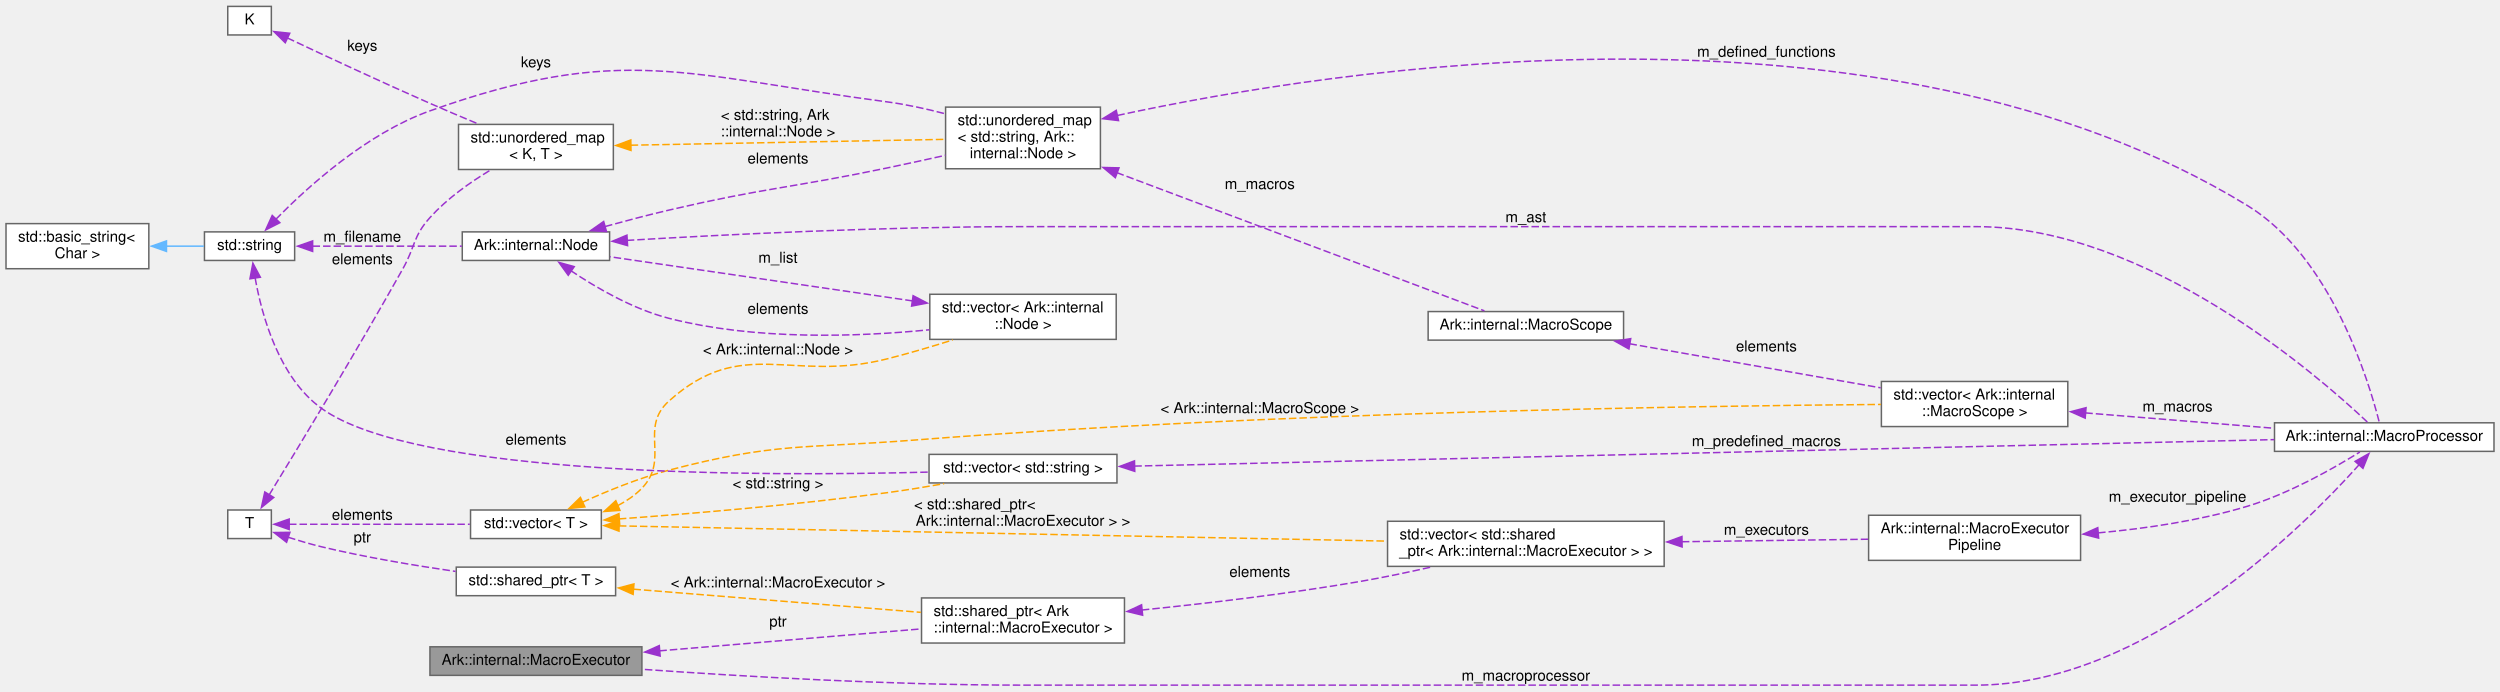
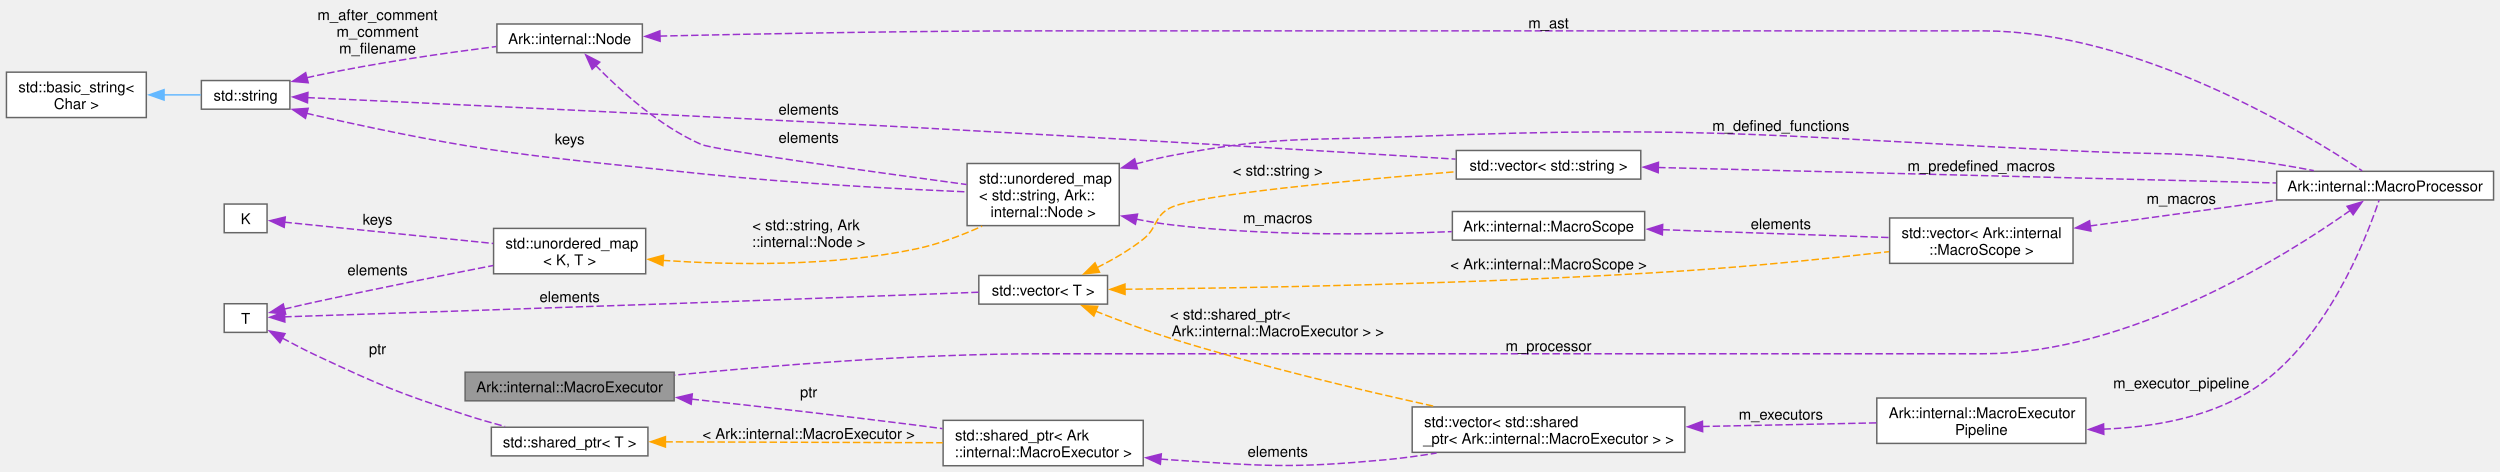
- <svg xmlns="http://www.w3.org/2000/svg" xmlns:xlink="http://www.w3.org/1999/xlink" width="1663pt" height="460pt" viewBox="0.00 0.00 1663.00 459.50">
-   <g id="graph0" class="graph" transform="scale(1 1) rotate(0) translate(4 455.5)">
+ <svg xmlns="http://www.w3.org/2000/svg" xmlns:xlink="http://www.w3.org/1999/xlink" width="1680pt" height="317pt" viewBox="0.00 0.00 1679.50 317.03">
+   <g id="graph0" class="graph" transform="scale(1 1) rotate(0) translate(4 313.03)">
    <g id="node1" class="node">
      <g id="a_node1">
        <a xlink:title="A class that applies macros in a Node.">
-           <polygon fill="#999999" stroke="#666666" points="423,-25.5 282,-25.5 282,-6.5 423,-6.5 423,-25.5" />
-           <text text-anchor="middle" x="352.5" y="-13.5" font-family="Helvetica,sans-Serif" font-size="10.00">Ark::internal::MacroExecutor</text>
-         </a>
-       </g>
-     </g>
-     <g id="node16" class="node">
-       <g id="a_node16">
-         <a xlink:title=" ">
-           <polygon fill="white" stroke="#666666" points="744,-58 609,-58 609,-28 744,-28 744,-58" />
-           <text text-anchor="start" x="617" y="-46" font-family="Helvetica,sans-Serif" font-size="10.00">std::shared_ptr&lt; Ark</text>
-           <text text-anchor="middle" x="676.5" y="-35" font-family="Helvetica,sans-Serif" font-size="10.00">::internal::MacroExecutor &gt;</text>
-         </a>
-       </g>
-     </g>
-     <g id="edge21" class="edge">
-       <path fill="none" stroke="#9a32cd" stroke-dasharray="5,2" d="M434.58,-22.8C488.31,-27.3 557.94,-33.14 608.52,-37.38" />
-       <polygon fill="#9a32cd" stroke="#9a32cd" points="435.13,-19.33 424.88,-21.99 434.55,-26.31 435.13,-19.33" />
-       <text text-anchor="middle" x="513.5" y="-39" font-family="Helvetica,sans-Serif" font-size="10.00"> ptr</text>
+           <polygon fill="#999999" stroke="#666666" points="448.75,-62.9 308.25,-62.9 308.25,-43.65 448.75,-43.65 448.75,-62.9" />
+           <text text-anchor="middle" x="378.5" y="-49.4" font-family="Helvetica,sans-Serif" font-size="10.00">Ark::internal::MacroExecutor</text>
+         </a>
+       </g>
+     </g>
+     <g id="node15" class="node">
+       <g id="a_node15">
+         <a xlink:title=" ">
+           <polygon fill="white" stroke="#666666" points="764,-30.53 629.5,-30.53 629.5,-0.03 764,-0.03 764,-30.53" />
+           <text text-anchor="start" x="637.5" y="-17.03" font-family="Helvetica,sans-Serif" font-size="10.00">std::shared_ptr&lt; Ark</text>
+           <text text-anchor="middle" x="696.75" y="-5.78" font-family="Helvetica,sans-Serif" font-size="10.00">::internal::MacroExecutor &gt;</text>
+         </a>
+       </g>
+     </g>
+     <g id="edge18" class="edge">
+       <path fill="none" stroke="#9a32cd" stroke-dasharray="5,2" d="M460.47,-44.8C505.07,-39.98 561.38,-33.65 611.5,-27.28 617.22,-26.55 623.15,-25.77 629.09,-24.96" />
+       <polygon fill="#9a32cd" stroke="#9a32cd" points="460.18,-41.31 450.61,-45.86 460.93,-48.27 460.18,-41.31" />
+       <text text-anchor="middle" x="539.12" y="-46.03" font-family="Helvetica,sans-Serif" font-size="10.00"> ptr</text>
    </g>
    <g id="node2" class="node">
      <g id="a_node2">
        <a xlink:href="../../d5/db5/classArk_1_1internal_1_1MacroProcessor.html" target="_top" xlink:title="The class handling the macros definitions and calls, given an AST.">
-           <polygon fill="white" stroke="#666666" points="1655,-174.5 1509,-174.5 1509,-155.5 1655,-155.5 1655,-174.5" />
-           <text text-anchor="middle" x="1582" y="-162.5" font-family="Helvetica,sans-Serif" font-size="10.00">Ark::internal::MacroProcessor</text>
+           <polygon fill="white" stroke="#666666" points="1671.5,-197.9 1525.75,-197.9 1525.75,-178.65 1671.5,-178.65 1671.5,-197.9" />
+           <text text-anchor="middle" x="1598.62" y="-184.4" font-family="Helvetica,sans-Serif" font-size="10.00">Ark::internal::MacroProcessor</text>
        </a>
      </g>
    </g>
    <g id="edge1" class="edge">
-       <path fill="none" stroke="#9a32cd" stroke-dasharray="5,2" d="M1565.43,-146.77C1526.93,-103.85 1422.22,0 1310.5,0 675.5,0 675.5,0 675.5,0 588.6,0 488.68,-5.88 423.49,-10.52" />
-       <polygon fill="#9a32cd" stroke="#9a32cd" points="1562.59,-148.84 1571.82,-154.04 1567.84,-144.21 1562.59,-148.84" />
-       <text text-anchor="middle" x="1011" y="-3" font-family="Helvetica,sans-Serif" font-size="10.00"> m_macroprocessor</text>
+       <path fill="none" stroke="#9a32cd" stroke-dasharray="5,2" d="M1575.12,-171.55C1530.49,-140.1 1426.58,-75.28 1328.25,-75.28 695.75,-75.28 695.75,-75.28 695.75,-75.28 610.72,-75.28 513.13,-67.26 449.12,-60.91" />
+       <polygon fill="#9a32cd" stroke="#9a32cd" points="1573.05,-174.37 1583.21,-177.37 1577.13,-168.69 1573.05,-174.37" />
+       <text text-anchor="middle" x="1036.38" y="-77.03" font-family="Helvetica,sans-Serif" font-size="10.00"> m_processor</text>
    </g>
    <g id="node3" class="node">
      <g id="a_node3">
        <a xlink:href="../../dc/d9e/classArk_1_1internal_1_1Node.html" target="_top" xlink:title="A node of an Abstract Syntax Tree for ArkScript.">
-           <polygon fill="white" stroke="#666666" points="401.5,-301.5 303.5,-301.5 303.5,-282.5 401.5,-282.5 401.5,-301.5" />
-           <text text-anchor="middle" x="352.5" y="-289.5" font-family="Helvetica,sans-Serif" font-size="10.00">Ark::internal::Node</text>
+           <polygon fill="white" stroke="#666666" points="427.38,-296.9 329.62,-296.9 329.62,-277.65 427.38,-277.65 427.38,-296.9" />
+           <text text-anchor="middle" x="378.5" y="-283.4" font-family="Helvetica,sans-Serif" font-size="10.00">Ark::internal::Node</text>
        </a>
      </g>
    </g>
    <g id="edge2" class="edge">
-       <path fill="none" stroke="#9a32cd" stroke-dasharray="5,2" d="M412.93,-295.84C477.52,-299.67 583.8,-305 675.5,-305 675.5,-305 675.5,-305 1310.5,-305 1424.19,-305 1537.71,-206.25 1571.16,-174.62" />
-       <polygon fill="#9a32cd" stroke="#9a32cd" points="413.46,-292.36 403.27,-295.25 413.04,-299.35 413.46,-292.36" />
-       <text text-anchor="middle" x="1011" y="-308" font-family="Helvetica,sans-Serif" font-size="10.00"> m_ast</text>
+       <path fill="none" stroke="#9a32cd" stroke-dasharray="5,2" d="M439.11,-288.78C502.68,-290.25 606.32,-292.28 695.75,-292.28 695.75,-292.28 695.75,-292.28 1328.25,-292.28 1432.02,-292.28 1544.1,-224.28 1583.2,-198.25" />
+       <polygon fill="#9a32cd" stroke="#9a32cd" points="439.31,-285.28 429.23,-288.55 439.14,-292.28 439.31,-285.28" />
+       <text text-anchor="middle" x="1036.38" y="-294.03" font-family="Helvetica,sans-Serif" font-size="10.00"> m_ast</text>
+     </g>
+     <g id="node8" class="node">
+       <g id="a_node8">
+         <a xlink:title=" ">
+           <polygon fill="white" stroke="#666666" points="747.88,-203.15 645.62,-203.15 645.62,-161.4 747.88,-161.4 747.88,-203.15" />
+           <text text-anchor="start" x="653.62" y="-189.65" font-family="Helvetica,sans-Serif" font-size="10.00">std::unordered_map</text>
+           <text text-anchor="start" x="653.62" y="-178.4" font-family="Helvetica,sans-Serif" font-size="10.00">&lt; std::string, Ark::</text>
+           <text text-anchor="middle" x="696.75" y="-167.15" font-family="Helvetica,sans-Serif" font-size="10.00">internal::Node &gt;</text>
+         </a>
+       </g>
+     </g>
+     <g id="edge9" class="edge">
+       <path fill="none" stroke="#9a32cd" stroke-dasharray="5,2" d="M395.78,-269.28C412.03,-252.58 438.56,-228.46 466.75,-216.03 474.85,-212.45 580.34,-197.8 645.28,-189.02" />
+       <polygon fill="#9a32cd" stroke="#9a32cd" points="393.63,-266.47 389.31,-276.14 398.72,-271.27 393.63,-266.47" />
+       <text text-anchor="middle" x="539.12" y="-217.03" font-family="Helvetica,sans-Serif" font-size="10.00"> elements</text>
    </g>
    <g id="node4" class="node">
      <g id="a_node4">
        <a xlink:title=" ">
-           <polygon fill="white" stroke="#666666" points="738.5,-260 614.5,-260 614.5,-230 738.5,-230 738.5,-260" />
-           <text text-anchor="start" x="622.5" y="-248" font-family="Helvetica,sans-Serif" font-size="10.00">std::vector&lt; Ark::internal</text>
-           <text text-anchor="middle" x="676.5" y="-237" font-family="Helvetica,sans-Serif" font-size="10.00">::Node &gt;</text>
+           <polygon fill="white" stroke="#666666" points="190.5,-258.9 131,-258.9 131,-239.65 190.5,-239.65 190.5,-258.9" />
+           <text text-anchor="middle" x="160.75" y="-245.4" font-family="Helvetica,sans-Serif" font-size="10.00">std::string</text>
+         </a>
+       </g>
+     </g>
+     <g id="edge3" class="edge">
+       <path fill="none" stroke="#9a32cd" stroke-dasharray="5,2" d="M201.9,-260.79C204.13,-261.32 206.34,-261.82 208.5,-262.28 248.83,-270.83 295.19,-277.47 329.14,-281.75" />
+       <polygon fill="#9a32cd" stroke="#9a32cd" points="202.81,-257.41 192.26,-258.33 201.08,-264.19 202.81,-257.41" />
+       <text text-anchor="middle" x="249.38" y="-299.53" font-family="Helvetica,sans-Serif" font-size="10.00"> m_after_comment</text>
+       <text text-anchor="middle" x="249.38" y="-288.28" font-family="Helvetica,sans-Serif" font-size="10.00">m_comment</text>
+       <text text-anchor="middle" x="249.38" y="-277.03" font-family="Helvetica,sans-Serif" font-size="10.00">m_filename</text>
+     </g>
+     <g id="edge8" class="edge">
+       <path fill="none" stroke="#9a32cd" stroke-dasharray="5,2" d="M201.6,-236.93C203.93,-236.34 206.24,-235.78 208.5,-235.28 321.77,-209.9 351.32,-208.5 466.75,-196.28 527.95,-189.8 598.69,-186.04 645.16,-184.08" />
+       <polygon fill="#9a32cd" stroke="#9a32cd" points="200.94,-233.49 192.22,-239.5 202.79,-240.24 200.94,-233.49" />
+       <text text-anchor="middle" x="378.5" y="-216.03" font-family="Helvetica,sans-Serif" font-size="10.00"> keys</text>
+     </g>
+     <g id="node17" class="node">
+       <g id="a_node17">
+         <a xlink:title=" ">
+           <polygon fill="white" stroke="#666666" points="1098.38,-211.9 974.38,-211.9 974.38,-192.65 1098.38,-192.65 1098.38,-211.9" />
+           <text text-anchor="middle" x="1036.38" y="-198.4" font-family="Helvetica,sans-Serif" font-size="10.00">std::vector&lt; std::string &gt;</text>
+         </a>
+       </g>
+     </g>
+     <g id="edge23" class="edge">
+       <path fill="none" stroke="#9a32cd" stroke-dasharray="5,2" d="M202.29,-247.43C281.12,-243.81 460.59,-235.42 611.5,-227.28 740.5,-220.32 891.53,-211.17 973.96,-206.09" />
+       <polygon fill="#9a32cd" stroke="#9a32cd" points="202.3,-243.93 192.47,-247.88 202.62,-250.92 202.3,-243.93" />
+       <text text-anchor="middle" x="539.12" y="-236.03" font-family="Helvetica,sans-Serif" font-size="10.00"> elements</text>
+     </g>
+     <g id="node5" class="node">
+       <g id="a_node5">
+         <a xlink:title=" ">
+           <polygon fill="white" stroke="#666666" points="94,-264.53 0,-264.53 0,-234.03 94,-234.03 94,-264.53" />
+           <text text-anchor="start" x="8" y="-251.03" font-family="Helvetica,sans-Serif" font-size="10.00">std::basic_string&lt;</text>
+           <text text-anchor="middle" x="47" y="-239.78" font-family="Helvetica,sans-Serif" font-size="10.00"> Char &gt;</text>
        </a>
      </g>
    </g>
    <g id="edge4" class="edge">
-       <path fill="none" stroke="#9a32cd" stroke-dasharray="5,2" d="M375.58,-275.78C392.53,-264.4 417.01,-250.15 441,-244 498.38,-229.29 566.29,-231.63 614.22,-236.38" />
-       <polygon fill="#9a32cd" stroke="#9a32cd" points="374,-272.62 367.78,-281.21 377.99,-278.37 374,-272.62" />
-       <text text-anchor="middle" x="513.5" y="-247" font-family="Helvetica,sans-Serif" font-size="10.00"> elements</text>
+       <path fill="none" stroke="#63b8ff" d="M105.71,-249.28C114.32,-249.28 122.87,-249.28 130.55,-249.28" />
+       <polygon fill="#63b8ff" stroke="#63b8ff" points="105.93,-245.78 95.93,-249.28 105.93,-252.78 105.93,-245.78" />
+     </g>
+     <g id="node6" class="node">
+       <g id="a_node6">
+         <a xlink:title=" ">
+           <polygon fill="white" stroke="#666666" points="1388.88,-166.53 1265.62,-166.53 1265.62,-136.03 1388.88,-136.03 1388.88,-166.53" />
+           <text text-anchor="start" x="1273.62" y="-153.03" font-family="Helvetica,sans-Serif" font-size="10.00">std::vector&lt; Ark::internal</text>
+           <text text-anchor="middle" x="1327.25" y="-141.78" font-family="Helvetica,sans-Serif" font-size="10.00">::MacroScope &gt;</text>
+         </a>
+       </g>
+     </g>
+     <g id="edge5" class="edge">
+       <path fill="none" stroke="#9a32cd" stroke-dasharray="5,2" d="M1400.25,-161.17C1439.05,-166.5 1486.78,-173.05 1525.59,-178.38" />
+       <polygon fill="#9a32cd" stroke="#9a32cd" points="1400.92,-157.73 1390.54,-159.83 1399.97,-164.66 1400.92,-157.73" />
+       <text text-anchor="middle" x="1461.62" y="-176.03" font-family="Helvetica,sans-Serif" font-size="10.00"> m_macros</text>
+     </g>
+     <g id="node7" class="node">
+       <g id="a_node7">
+         <a xlink:href="../../d6/d42/classArk_1_1internal_1_1MacroScope.html" target="_top" xlink:title=" ">
+           <polygon fill="white" stroke="#666666" points="1101,-170.9 971.75,-170.9 971.75,-151.65 1101,-151.65 1101,-170.9" />
+           <text text-anchor="middle" x="1036.38" y="-157.4" font-family="Helvetica,sans-Serif" font-size="10.00">Ark::internal::MacroScope</text>
+         </a>
+       </g>
+     </g>
+     <g id="edge6" class="edge">
+       <path fill="none" stroke="#9a32cd" stroke-dasharray="5,2" d="M1112.95,-158.66C1160.43,-157.02 1220.87,-154.92 1265.28,-153.39" />
+       <polygon fill="#9a32cd" stroke="#9a32cd" points="1112.87,-155.16 1103,-159.01 1113.11,-162.16 1112.87,-155.16" />
+       <text text-anchor="middle" x="1192.5" y="-159.03" font-family="Helvetica,sans-Serif" font-size="10.00"> elements</text>
+     </g>
+     <g id="edge25" class="edge">
+       <path fill="none" stroke="#9a32cd" stroke-dasharray="5,2" d="M759.14,-202.92C766.78,-204.99 774.53,-206.84 782,-208.28 853.26,-221.95 872.24,-218.39 944.75,-221.28 1145.86,-229.3 1196.44,-220.48 1397.5,-211.28 1446.52,-209.03 1459.03,-211.18 1507.75,-205.28 1521.78,-203.58 1536.92,-201 1550.7,-198.37" />
+       <polygon fill="#9a32cd" stroke="#9a32cd" points="760.11,-199.56 749.54,-200.19 758.2,-206.29 760.11,-199.56" />
+       <text text-anchor="middle" x="1192.5" y="-225.03" font-family="Helvetica,sans-Serif" font-size="10.00"> m_defined_functions</text>
+     </g>
+     <g id="edge7" class="edge">
+       <path fill="none" stroke="#9a32cd" stroke-dasharray="5,2" d="M759.24,-165.76C766.85,-164.23 774.57,-162.92 782,-162.03 846.09,-154.34 919.97,-155.22 971.34,-157.37" />
+       <polygon fill="#9a32cd" stroke="#9a32cd" points="758.71,-162.29 749.67,-167.82 760.18,-169.13 758.71,-162.29" />
+       <text text-anchor="middle" x="854.38" y="-163.03" font-family="Helvetica,sans-Serif" font-size="10.00"> m_macros</text>
+     </g>
+     <g id="node9" class="node">
+       <g id="a_node9">
+         <a xlink:title=" ">
+           <polygon fill="white" stroke="#666666" points="429.62,-159.53 327.38,-159.53 327.38,-129.03 429.62,-129.03 429.62,-159.53" />
+           <text text-anchor="start" x="335.38" y="-146.03" font-family="Helvetica,sans-Serif" font-size="10.00">std::unordered_map</text>
+           <text text-anchor="middle" x="378.5" y="-134.78" font-family="Helvetica,sans-Serif" font-size="10.00">&lt; K, T &gt;</text>
+         </a>
+       </g>
+     </g>
+     <g id="edge10" class="edge">
+       <path fill="none" stroke="orange" stroke-dasharray="5,2" d="M441.16,-138.03C488.32,-134.84 554.7,-133.81 611.5,-145.78 626.47,-148.93 642.07,-154.85 655.7,-161.02" />
+       <polygon fill="orange" stroke="orange" points="441.13,-134.52 431.41,-138.74 441.64,-141.5 441.13,-134.52" />
+       <text text-anchor="start" x="501.25" y="-158.28" font-family="Helvetica,sans-Serif" font-size="10.00"> &lt; std::string, Ark</text>
+       <text text-anchor="middle" x="539.12" y="-147.03" font-family="Helvetica,sans-Serif" font-size="10.00">::internal::Node &gt;</text>
+     </g>
+     <g id="node10" class="node">
+       <g id="a_node10">
+         <a xlink:title=" ">
+           <polygon fill="white" stroke="#666666" points="175.15,-175.9 146.35,-175.9 146.35,-156.65 175.15,-156.65 175.15,-175.9" />
+           <text text-anchor="middle" x="160.75" y="-162.4" font-family="Helvetica,sans-Serif" font-size="10.00">K</text>
+         </a>
+       </g>
+     </g>
+     <g id="edge11" class="edge">
+       <path fill="none" stroke="#9a32cd" stroke-dasharray="5,2" d="M186.83,-163.72C221.03,-160.23 283.07,-153.91 327.09,-149.42" />
+       <polygon fill="#9a32cd" stroke="#9a32cd" points="186.67,-160.22 177.08,-164.71 187.38,-167.18 186.67,-160.22" />
+       <text text-anchor="middle" x="249.38" y="-162.03" font-family="Helvetica,sans-Serif" font-size="10.00"> keys</text>
    </g>
    <g id="node11" class="node">
      <g id="a_node11">
        <a xlink:title=" ">
-           <polygon fill="white" stroke="#666666" points="728,-384.5 625,-384.5 625,-343.5 728,-343.5 728,-384.5" />
-           <text text-anchor="start" x="633" y="-372.5" font-family="Helvetica,sans-Serif" font-size="10.00">std::unordered_map</text>
-           <text text-anchor="start" x="633" y="-361.5" font-family="Helvetica,sans-Serif" font-size="10.00">&lt; std::string, Ark::</text>
-           <text text-anchor="middle" x="676.5" y="-350.5" font-family="Helvetica,sans-Serif" font-size="10.00">internal::Node &gt;</text>
-         </a>
-       </g>
-     </g>
-     <g id="edge13" class="edge">
-       <path fill="none" stroke="#9a32cd" stroke-dasharray="5,2" d="M398.46,-305.05C412.07,-308.8 427.1,-312.76 441,-316 504.92,-330.91 521.74,-330.62 586,-344 598.63,-346.63 612.22,-349.6 624.91,-352.43" />
-       <polygon fill="#9a32cd" stroke="#9a32cd" points="399.45,-301.69 388.88,-302.36 397.56,-308.43 399.45,-301.69" />
-       <text text-anchor="middle" x="513.5" y="-347" font-family="Helvetica,sans-Serif" font-size="10.00"> elements</text>
-     </g>
-     <g id="edge3" class="edge">
-       <path fill="none" stroke="#9a32cd" stroke-dasharray="5,2" d="M603.11,-255.57C541.61,-264.54 455.05,-277.18 401.71,-284.96" />
-       <polygon fill="#9a32cd" stroke="#9a32cd" points="603.4,-259.06 612.79,-254.15 602.39,-252.13 603.4,-259.06" />
-       <text text-anchor="middle" x="513.5" y="-281" font-family="Helvetica,sans-Serif" font-size="10.00"> m_list</text>
-     </g>
-     <g id="node5" class="node">
-       <g id="a_node5">
-         <a xlink:title=" ">
-           <polygon fill="white" stroke="#666666" points="396,-116.5 309,-116.5 309,-97.5 396,-97.5 396,-116.5" />
-           <text text-anchor="middle" x="352.5" y="-104.5" font-family="Helvetica,sans-Serif" font-size="10.00">std::vector&lt; T &gt;</text>
-         </a>
-       </g>
-     </g>
-     <g id="edge5" class="edge">
-       <path fill="none" stroke="orange" stroke-dasharray="5,2" d="M406.8,-119.37C412.79,-122.43 418.39,-126.24 423,-131 441.78,-150.38 420.89,-170.99 441,-189 489.9,-232.79 522.36,-200.95 586,-217 600.37,-220.62 615.83,-225.21 629.79,-229.61" />
-       <polygon fill="orange" stroke="orange" points="408.4,-116.25 397.83,-115.5 405.63,-122.68 408.4,-116.25" />
-       <text text-anchor="middle" x="513.5" y="-220" font-family="Helvetica,sans-Serif" font-size="10.00"> &lt; Ark::internal::Node &gt;</text>
-     </g>
-     <g id="node9" class="node">
-       <g id="a_node9">
-         <a xlink:title=" ">
-           <polygon fill="white" stroke="#666666" points="1371.5,-202 1247.5,-202 1247.5,-172 1371.5,-172 1371.5,-202" />
-           <text text-anchor="start" x="1255.5" y="-190" font-family="Helvetica,sans-Serif" font-size="10.00">std::vector&lt; Ark::internal</text>
-           <text text-anchor="middle" x="1309.5" y="-179" font-family="Helvetica,sans-Serif" font-size="10.00">::MacroScope &gt;</text>
-         </a>
-       </g>
-     </g>
-     <g id="edge17" class="edge">
-       <path fill="none" stroke="orange" stroke-dasharray="5,2" d="M383.31,-121.6C399.92,-129.14 421.19,-137.81 441,-143 511.61,-161.5 531.23,-157.31 604,-163 841.3,-181.56 1124.69,-185.77 1247.15,-186.72" />
-       <polygon fill="orange" stroke="orange" points="385.05,-118.55 374.5,-117.5 382.09,-124.9 385.05,-118.55" />
-       <text text-anchor="middle" x="834" y="-181" font-family="Helvetica,sans-Serif" font-size="10.00"> &lt; Ark::internal::MacroScope &gt;</text>
-     </g>
-     <g id="node15" class="node">
-       <g id="a_node15">
-         <a xlink:title=" ">
-           <polygon fill="white" stroke="#666666" points="1103,-109 919,-109 919,-79 1103,-79 1103,-109" />
-           <text text-anchor="start" x="927" y="-97" font-family="Helvetica,sans-Serif" font-size="10.00">std::vector&lt; std::shared</text>
-           <text text-anchor="middle" x="1011" y="-86" font-family="Helvetica,sans-Serif" font-size="10.00">_ptr&lt; Ark::internal::MacroExecutor &gt; &gt;</text>
-         </a>
-       </g>
-     </g>
-     <g id="edge24" class="edge">
-       <path fill="none" stroke="orange" stroke-dasharray="5,2" d="M407.69,-105.93C520.12,-103.7 779.78,-98.56 918.59,-95.81" />
-       <polygon fill="orange" stroke="orange" points="407.76,-102.42 397.83,-106.12 407.9,-109.42 407.76,-102.42" />
-       <text text-anchor="start" x="604" y="-117" font-family="Helvetica,sans-Serif" font-size="10.00"> &lt; std::shared_ptr&lt;</text>
-       <text text-anchor="middle" x="676.5" y="-106" font-family="Helvetica,sans-Serif" font-size="10.00"> Ark::internal::MacroExecutor &gt; &gt;</text>
-     </g>
-     <g id="node18" class="node">
-       <g id="a_node18">
-         <a xlink:title=" ">
-           <polygon fill="white" stroke="#666666" points="739,-153.5 614,-153.5 614,-134.5 739,-134.5 739,-153.5" />
-           <text text-anchor="middle" x="676.5" y="-141.5" font-family="Helvetica,sans-Serif" font-size="10.00">std::vector&lt; std::string &gt;</text>
-         </a>
-       </g>
-     </g>
-     <g id="edge27" class="edge">
-       <path fill="none" stroke="orange" stroke-dasharray="5,2" d="M407.67,-110.56C454.88,-113.97 525.14,-119.83 586,-128 598.36,-129.66 611.61,-131.82 624.03,-134.01" />
-       <polygon fill="orange" stroke="orange" points="408.21,-107.08 397.99,-109.87 407.71,-114.07 408.21,-107.08" />
-       <text text-anchor="middle" x="513.5" y="-131" font-family="Helvetica,sans-Serif" font-size="10.00"> &lt; std::string &gt;</text>
-     </g>
-     <g id="node6" class="node">
-       <g id="a_node6">
-         <a xlink:title=" ">
-           <polygon fill="white" stroke="#666666" points="176.5,-116.5 147.5,-116.5 147.5,-97.5 176.5,-97.5 176.5,-116.5" />
-           <text text-anchor="middle" x="162" y="-104.5" font-family="Helvetica,sans-Serif" font-size="10.00">T</text>
-         </a>
-       </g>
-     </g>
-     <g id="edge6" class="edge">
-       <path fill="none" stroke="#9a32cd" stroke-dasharray="5,2" d="M188.23,-107C218.97,-107 271.37,-107 308.51,-107" />
-       <polygon fill="#9a32cd" stroke="#9a32cd" points="188.37,-103.5 178.37,-107 188.37,-110.5 188.37,-103.5" />
-       <text text-anchor="middle" x="237" y="-110" font-family="Helvetica,sans-Serif" font-size="10.00"> elements</text>
+           <polygon fill="white" stroke="#666666" points="175.15,-108.9 146.35,-108.9 146.35,-89.65 175.15,-89.65 175.15,-108.9" />
+           <text text-anchor="middle" x="160.75" y="-95.4" font-family="Helvetica,sans-Serif" font-size="10.00">T</text>
+         </a>
+       </g>
+     </g>
+     <g id="edge12" class="edge">
+       <path fill="none" stroke="#9a32cd" stroke-dasharray="5,2" d="M186.68,-105.3C193.72,-106.96 201.4,-108.73 208.5,-110.28 248.27,-118.95 293.48,-128.01 327.13,-134.59" />
+       <polygon fill="#9a32cd" stroke="#9a32cd" points="187.64,-101.93 177.11,-103.02 186.02,-108.74 187.64,-101.93" />
+       <text text-anchor="middle" x="249.38" y="-128.03" font-family="Helvetica,sans-Serif" font-size="10.00"> elements</text>
    </g>
    <g id="node12" class="node">
      <g id="a_node12">
        <a xlink:title=" ">
-           <polygon fill="white" stroke="#666666" points="404,-373 301,-373 301,-343 404,-343 404,-373" />
-           <text text-anchor="start" x="309" y="-361" font-family="Helvetica,sans-Serif" font-size="10.00">std::unordered_map</text>
-           <text text-anchor="middle" x="352.5" y="-350" font-family="Helvetica,sans-Serif" font-size="10.00">&lt; K, T &gt;</text>
-         </a>
-       </g>
-     </g>
-     <g id="edge16" class="edge">
-       <path fill="none" stroke="#9a32cd" stroke-dasharray="5,2" d="M175.05,-126.57C194.32,-158 233.04,-221.84 264,-277 272.37,-291.91 270.58,-298.28 282,-311 293.38,-323.68 308.88,-334.59 322.35,-342.69" />
-       <polygon fill="#9a32cd" stroke="#9a32cd" points="178.1,-124.84 169.88,-118.15 172.14,-128.51 178.1,-124.84" />
-       <text text-anchor="middle" x="237" y="-280" font-family="Helvetica,sans-Serif" font-size="10.00"> elements</text>
-     </g>
-     <g id="node17" class="node">
-       <g id="a_node17">
-         <a xlink:title=" ">
-           <polygon fill="white" stroke="#666666" points="405.5,-78.5 299.5,-78.5 299.5,-59.5 405.5,-59.5 405.5,-78.5" />
-           <text text-anchor="middle" x="352.5" y="-66.5" font-family="Helvetica,sans-Serif" font-size="10.00">std::shared_ptr&lt; T &gt;</text>
-         </a>
-       </g>
-     </g>
-     <g id="edge23" class="edge">
-       <path fill="none" stroke="#9a32cd" stroke-dasharray="5,2" d="M187.64,-98.38C194.79,-96.09 202.65,-93.76 210,-92 239.17,-85.02 272.23,-79.51 299.05,-75.64" />
-       <polygon fill="#9a32cd" stroke="#9a32cd" points="186.64,-95.02 178.27,-101.51 188.86,-101.66 186.64,-95.02" />
-       <text text-anchor="middle" x="237" y="-95" font-family="Helvetica,sans-Serif" font-size="10.00"> ptr</text>
-     </g>
-     <g id="node7" class="node">
-       <g id="a_node7">
-         <a xlink:title=" ">
-           <polygon fill="white" stroke="#666666" points="192,-301.5 132,-301.5 132,-282.5 192,-282.5 192,-301.5" />
-           <text text-anchor="middle" x="162" y="-289.5" font-family="Helvetica,sans-Serif" font-size="10.00">std::string</text>
-         </a>
-       </g>
-     </g>
-     <g id="edge7" class="edge">
-       <path fill="none" stroke="#9a32cd" stroke-dasharray="5,2" d="M203.89,-292C233.08,-292 272.46,-292 303.2,-292" />
-       <polygon fill="#9a32cd" stroke="#9a32cd" points="203.97,-288.5 193.97,-292 203.97,-295.5 203.97,-288.5" />
-       <text text-anchor="middle" x="237" y="-295" font-family="Helvetica,sans-Serif" font-size="10.00"> m_filename</text>
-     </g>
-     <g id="edge12" class="edge">
-       <path fill="none" stroke="#9a32cd" stroke-dasharray="5,2" d="M179.38,-309.78C200.62,-331.44 239.97,-367.01 282,-382 409.28,-427.4 452.02,-405.65 586,-388 598.76,-386.32 612.28,-383.34 624.85,-380.05" />
-       <polygon fill="#9a32cd" stroke="#9a32cd" points="182.15,-307.61 172.71,-302.8 177.09,-312.45 182.15,-307.61" />
-       <text text-anchor="middle" x="352.5" y="-411" font-family="Helvetica,sans-Serif" font-size="10.00"> keys</text>
-     </g>
-     <g id="edge26" class="edge">
-       <path fill="none" stroke="#9a32cd" stroke-dasharray="5,2" d="M165.7,-270.98C170.16,-245.78 181.59,-204.41 210,-184 273.07,-138.68 502.27,-138.78 613.75,-141.71" />
-       <polygon fill="#9a32cd" stroke="#9a32cd" points="162.27,-270.27 164.22,-280.69 169.19,-271.33 162.27,-270.27" />
-       <text text-anchor="middle" x="352.5" y="-160" font-family="Helvetica,sans-Serif" font-size="10.00"> elements</text>
-     </g>
-     <g id="node8" class="node">
-       <g id="a_node8">
-         <a xlink:title=" ">
-           <polygon fill="white" stroke="#666666" points="95,-307 0,-307 0,-277 95,-277 95,-307" />
-           <text text-anchor="start" x="8" y="-295" font-family="Helvetica,sans-Serif" font-size="10.00">std::basic_string&lt;</text>
-           <text text-anchor="middle" x="47.5" y="-284" font-family="Helvetica,sans-Serif" font-size="10.00"> Char &gt;</text>
-         </a>
-       </g>
-     </g>
-     <g id="edge8" class="edge">
-       <path fill="none" stroke="#63b8ff" d="M106.59,-292C115.27,-292 123.88,-292 131.6,-292" />
-       <polygon fill="#63b8ff" stroke="#63b8ff" points="106.75,-288.5 96.75,-292 106.75,-295.5 106.75,-288.5" />
-     </g>
-     <g id="edge9" class="edge">
-       <path fill="none" stroke="#9a32cd" stroke-dasharray="5,2" d="M1383.14,-181.09C1422.1,-177.92 1469.95,-174.03 1508.84,-170.87" />
-       <polygon fill="#9a32cd" stroke="#9a32cd" points="1383.07,-177.59 1373.39,-181.89 1383.64,-184.56 1383.07,-177.59" />
-       <text text-anchor="middle" x="1444.5" y="-182" font-family="Helvetica,sans-Serif" font-size="10.00"> m_macros</text>
-     </g>
-     <g id="node10" class="node">
-       <g id="a_node10">
-         <a xlink:href="../../d6/d42/classArk_1_1internal_1_1MacroScope.html" target="_top" xlink:title=" ">
-           <polygon fill="white" stroke="#666666" points="1076,-248.5 946,-248.5 946,-229.5 1076,-229.5 1076,-248.5" />
-           <text text-anchor="middle" x="1011" y="-236.5" font-family="Helvetica,sans-Serif" font-size="10.00">Ark::internal::MacroScope</text>
-         </a>
-       </g>
-     </g>
-     <g id="edge10" class="edge">
-       <path fill="none" stroke="#9a32cd" stroke-dasharray="5,2" d="M1079.92,-227.09C1130.25,-218.26 1198.29,-206.33 1247.02,-197.78" />
-       <polygon fill="#9a32cd" stroke="#9a32cd" points="1079.55,-223.6 1070.31,-228.77 1080.76,-230.49 1079.55,-223.6" />
-       <text text-anchor="middle" x="1171" y="-222" font-family="Helvetica,sans-Serif" font-size="10.00"> elements</text>
-     </g>
-     <g id="edge28" class="edge">
-       <path fill="none" stroke="#9a32cd" stroke-dasharray="5,2" d="M739.25,-378.94C883.3,-410.14 1247.75,-467.66 1491,-319 1546.49,-285.09 1571.5,-203.18 1578.7,-174.85" />
-       <polygon fill="#9a32cd" stroke="#9a32cd" points="740.04,-375.53 729.52,-376.79 738.53,-382.36 740.04,-375.53" />
-       <text text-anchor="middle" x="1171" y="-418" font-family="Helvetica,sans-Serif" font-size="10.00"> m_defined_functions</text>
-     </g>
-     <g id="edge11" class="edge">
-       <path fill="none" stroke="#9a32cd" stroke-dasharray="5,2" d="M738.8,-340.95C811.89,-313.48 930.77,-268.79 983.44,-248.99" />
-       <polygon fill="#9a32cd" stroke="#9a32cd" points="737.91,-337.55 729.78,-344.35 740.37,-344.1 737.91,-337.55" />
-       <text text-anchor="middle" x="834" y="-330" font-family="Helvetica,sans-Serif" font-size="10.00"> m_macros</text>
+           <polygon fill="white" stroke="#666666" points="740,-127.9 653.5,-127.9 653.5,-108.65 740,-108.65 740,-127.9" />
+           <text text-anchor="middle" x="696.75" y="-114.4" font-family="Helvetica,sans-Serif" font-size="10.00">std::vector&lt; T &gt;</text>
+         </a>
+       </g>
    </g>
    <g id="edge14" class="edge">
-       <path fill="none" stroke="orange" stroke-dasharray="5,2" d="M415.52,-359.16C476.34,-360.29 567.93,-362 624.6,-363.05" />
-       <polygon fill="orange" stroke="orange" points="415.74,-355.66 405.68,-358.97 415.61,-362.66 415.74,-355.66" />
-       <text text-anchor="start" x="475.5" y="-376" font-family="Helvetica,sans-Serif" font-size="10.00"> &lt; std::string, Ark</text>
-       <text text-anchor="middle" x="513.5" y="-365" font-family="Helvetica,sans-Serif" font-size="10.00">::internal::Node &gt;</text>
+       <path fill="none" stroke="#9a32cd" stroke-dasharray="5,2" d="M186.69,-100.09C236.5,-101.74 351.84,-105.57 448.75,-109.03 520.58,-111.59 604.16,-114.76 653.36,-116.64" />
+       <polygon fill="#9a32cd" stroke="#9a32cd" points="187.11,-96.61 177,-99.78 186.88,-103.6 187.11,-96.61" />
+       <text text-anchor="middle" x="378.5" y="-110.03" font-family="Helvetica,sans-Serif" font-size="10.00"> elements</text>
+     </g>
+     <g id="node16" class="node">
+       <g id="a_node16">
+         <a xlink:title=" ">
+           <polygon fill="white" stroke="#666666" points="431.12,-25.9 325.88,-25.9 325.88,-6.65 431.12,-6.65 431.12,-25.9" />
+           <text text-anchor="middle" x="378.5" y="-12.4" font-family="Helvetica,sans-Serif" font-size="10.00">std::shared_ptr&lt; T &gt;</text>
+         </a>
+       </g>
+     </g>
+     <g id="edge20" class="edge">
+       <path fill="none" stroke="#9a32cd" stroke-dasharray="5,2" d="M185.41,-85.81C192.72,-81.83 200.86,-77.6 208.5,-74.03 251.73,-53.82 262.9,-49.14 308.25,-34.28 316.87,-31.45 326.2,-28.77 335.14,-26.39" />
+       <polygon fill="#9a32cd" stroke="#9a32cd" points="183.82,-82.69 176.77,-90.6 187.21,-88.81 183.82,-82.69" />
+       <text text-anchor="middle" x="249.38" y="-75.03" font-family="Helvetica,sans-Serif" font-size="10.00"> ptr</text>
+     </g>
+     <g id="edge13" class="edge">
+       <path fill="none" stroke="orange" stroke-dasharray="5,2" d="M751.7,-118.63C833.25,-119.44 992.78,-122.13 1128,-131.03 1174.09,-134.06 1226.02,-139.44 1265.17,-143.89" />
+       <polygon fill="orange" stroke="orange" points="751.79,-115.13 741.75,-118.53 751.72,-122.13 751.79,-115.13" />
+       <text text-anchor="middle" x="1036.38" y="-132.03" font-family="Helvetica,sans-Serif" font-size="10.00"> &lt; Ark::internal::MacroScope &gt;</text>
+     </g>
+     <g id="node14" class="node">
+       <g id="a_node14">
+         <a xlink:title=" ">
+           <polygon fill="white" stroke="#666666" points="1128,-39.53 944.75,-39.53 944.75,-9.03 1128,-9.03 1128,-39.53" />
+           <text text-anchor="start" x="952.75" y="-26.03" font-family="Helvetica,sans-Serif" font-size="10.00">std::vector&lt; std::shared</text>
+           <text text-anchor="middle" x="1036.38" y="-14.78" font-family="Helvetica,sans-Serif" font-size="10.00">_ptr&lt; Ark::internal::MacroExecutor &gt; &gt;</text>
+         </a>
+       </g>
+     </g>
+     <g id="edge21" class="edge">
+       <path fill="none" stroke="orange" stroke-dasharray="5,2" d="M731.89,-103.95C747.07,-97.88 765.26,-91.01 782,-85.78 840.86,-67.37 908.84,-51.13 959.56,-39.97" />
+       <polygon fill="orange" stroke="orange" points="730.78,-100.62 722.83,-107.62 733.41,-107.11 730.78,-100.62" />
+       <text text-anchor="start" x="782" y="-98.28" font-family="Helvetica,sans-Serif" font-size="10.00"> &lt; std::shared_ptr&lt;</text>
+       <text text-anchor="middle" x="854.38" y="-87.03" font-family="Helvetica,sans-Serif" font-size="10.00"> Ark::internal::MacroExecutor &gt; &gt;</text>
+     </g>
+     <g id="edge24" class="edge">
+       <path fill="none" stroke="orange" stroke-dasharray="5,2" d="M732.9,-133.14C743.42,-138.41 754.64,-144.89 764,-152.28 773.65,-159.89 771.14,-167.51 782,-173.28 798.6,-182.09 904.59,-191.96 974.12,-197.62" />
+       <polygon fill="orange" stroke="orange" points="734.61,-130.08 724.07,-128.95 731.6,-136.4 734.61,-130.08" />
+       <text text-anchor="middle" x="854.38" y="-195.03" font-family="Helvetica,sans-Serif" font-size="10.00"> &lt; std::string &gt;</text>
    </g>
    <g id="node13" class="node">
      <g id="a_node13">
-         <a xlink:title=" ">
-           <polygon fill="white" stroke="#666666" points="176.5,-451.5 147.5,-451.5 147.5,-432.5 176.5,-432.5 176.5,-451.5" />
-           <text text-anchor="middle" x="162" y="-439.5" font-family="Helvetica,sans-Serif" font-size="10.00">K</text>
+         <a xlink:href="../../d7/d22/classArk_1_1internal_1_1MacroExecutorPipeline.html" target="_top" xlink:title="The class that initializes the MacroExecutors.">
+           <polygon fill="white" stroke="#666666" points="1397.5,-45.53 1257,-45.53 1257,-15.03 1397.5,-15.03 1397.5,-45.53" />
+           <text text-anchor="start" x="1265" y="-32.03" font-family="Helvetica,sans-Serif" font-size="10.00">Ark::internal::MacroExecutor</text>
+           <text text-anchor="middle" x="1327.25" y="-20.78" font-family="Helvetica,sans-Serif" font-size="10.00">Pipeline</text>
        </a>
      </g>
    </g>
    <g id="edge15" class="edge">
-       <path fill="none" stroke="#9a32cd" stroke-dasharray="5,2" d="M187.11,-430.53C211.06,-419.22 248.9,-401.55 282,-387 292.29,-382.48 303.51,-377.72 313.88,-373.4" />
-       <polygon fill="#9a32cd" stroke="#9a32cd" points="185.75,-427.3 178.21,-434.75 188.75,-433.63 185.75,-427.3" />
-       <text text-anchor="middle" x="237" y="-422" font-family="Helvetica,sans-Serif" font-size="10.00"> keys</text>
-     </g>
-     <g id="node14" class="node">
-       <g id="a_node14">
-         <a xlink:href="../../d7/d22/classArk_1_1internal_1_1MacroExecutorPipeline.html" target="_top" xlink:title="The class that initializes the MacroExecutors.">
-           <polygon fill="white" stroke="#666666" points="1380,-113 1239,-113 1239,-83 1380,-83 1380,-113" />
-           <text text-anchor="start" x="1247" y="-101" font-family="Helvetica,sans-Serif" font-size="10.00">Ark::internal::MacroExecutor</text>
-           <text text-anchor="middle" x="1309.5" y="-90" font-family="Helvetica,sans-Serif" font-size="10.00">Pipeline</text>
-         </a>
-       </g>
-     </g>
-     <g id="edge18" class="edge">
-       <path fill="none" stroke="#9a32cd" stroke-dasharray="5,2" d="M1391.64,-101.27C1423.17,-104.13 1459.27,-109.39 1491,-119 1518.88,-127.45 1548.44,-144.28 1565.79,-155.07" />
-       <polygon fill="#9a32cd" stroke="#9a32cd" points="1392.01,-97.79 1381.75,-100.44 1391.43,-104.76 1392.01,-97.79" />
-       <text text-anchor="middle" x="1444.5" y="-122" font-family="Helvetica,sans-Serif" font-size="10.00"> m_executor_pipeline</text>
+       <path fill="none" stroke="#9a32cd" stroke-dasharray="5,2" d="M1409.34,-24.62C1442,-25.9 1478.74,-32.16 1507.75,-50.03 1558.21,-81.1 1585.83,-152.31 1594.55,-178.44" />
+       <polygon fill="#9a32cd" stroke="#9a32cd" points="1409.56,-21.12 1399.48,-24.4 1409.4,-28.12 1409.56,-21.12" />
+       <text text-anchor="middle" x="1461.62" y="-52.03" font-family="Helvetica,sans-Serif" font-size="10.00"> m_executor_pipeline</text>
+     </g>
+     <g id="edge16" class="edge">
+       <path fill="none" stroke="#9a32cd" stroke-dasharray="5,2" d="M1139.72,-26.4C1178.5,-27.21 1221.72,-28.11 1256.78,-28.83" />
+       <polygon fill="#9a32cd" stroke="#9a32cd" points="1139.96,-22.91 1129.89,-26.2 1139.82,-29.91 1139.96,-22.91" />
+       <text text-anchor="middle" x="1192.5" y="-31.03" font-family="Helvetica,sans-Serif" font-size="10.00"> m_executors</text>
+     </g>
+     <g id="edge17" class="edge">
+       <path fill="none" stroke="#9a32cd" stroke-dasharray="5,2" d="M775.74,-4.49C777.85,-4.32 779.94,-4.16 782,-4.03 846.19,0.24 862.69,1.89 926.75,-4.03 937.92,-5.06 949.66,-6.68 961.13,-8.56" />
+       <polygon fill="#9a32cd" stroke="#9a32cd" points="775.49,-1 765.86,-5.41 776.14,-7.97 775.49,-1" />
+       <text text-anchor="middle" x="854.38" y="-6.03" font-family="Helvetica,sans-Serif" font-size="10.00"> elements</text>
    </g>
    <g id="edge19" class="edge">
-       <path fill="none" stroke="#9a32cd" stroke-dasharray="5,2" d="M1114.77,-95.39C1155.67,-95.94 1201.69,-96.56 1238.61,-97.06" />
-       <polygon fill="#9a32cd" stroke="#9a32cd" points="1114.94,-91.89 1104.89,-95.25 1114.84,-98.89 1114.94,-91.89" />
-       <text text-anchor="middle" x="1171" y="-100" font-family="Helvetica,sans-Serif" font-size="10.00"> m_executors</text>
-     </g>
-     <g id="edge20" class="edge">
-       <path fill="none" stroke="#9a32cd" stroke-dasharray="5,2" d="M755.54,-49.96C798.6,-54.33 852.94,-60.72 901,-69 916.31,-71.64 932.69,-75.07 947.98,-78.54" />
-       <polygon fill="#9a32cd" stroke="#9a32cd" points="756.08,-46.5 745.78,-48.99 755.38,-53.46 756.08,-46.5" />
-       <text text-anchor="middle" x="834" y="-72" font-family="Helvetica,sans-Serif" font-size="10.00"> elements</text>
+       <path fill="none" stroke="orange" stroke-dasharray="5,2" d="M442.87,-16.08C496.91,-15.91 574.36,-15.66 629.27,-15.49" />
+       <polygon fill="orange" stroke="orange" points="442.87,-12.58 432.88,-16.11 442.89,-19.58 442.87,-12.58" />
+       <text text-anchor="middle" x="539.12" y="-18.03" font-family="Helvetica,sans-Serif" font-size="10.00"> &lt; Ark::internal::MacroExecutor &gt;</text>
    </g>
    <g id="edge22" class="edge">
-       <path fill="none" stroke="orange" stroke-dasharray="5,2" d="M417.36,-63.84C472.65,-59.38 552.35,-52.94 608.53,-48.41" />
-       <polygon fill="orange" stroke="orange" points="417.15,-60.35 407.46,-64.64 417.71,-67.33 417.15,-60.35" />
-       <text text-anchor="middle" x="513.5" y="-65" font-family="Helvetica,sans-Serif" font-size="10.00"> &lt; Ark::internal::MacroExecutor &gt;</text>
-     </g>
-     <g id="edge25" class="edge">
-       <path fill="none" stroke="#9a32cd" stroke-dasharray="5,2" d="M750.55,-145.7C920.32,-149.64 1339.85,-159.4 1508.8,-163.32" />
-       <polygon fill="#9a32cd" stroke="#9a32cd" points="750.84,-142.2 740.76,-145.47 750.67,-149.2 750.84,-142.2" />
-       <text text-anchor="middle" x="1171" y="-159" font-family="Helvetica,sans-Serif" font-size="10.00"> m_predefined_macros</text>
+       <path fill="none" stroke="#9a32cd" stroke-dasharray="5,2" d="M1110.04,-200.46C1217.59,-197.77 1417.96,-192.77 1525.31,-190.08" />
+       <polygon fill="#9a32cd" stroke="#9a32cd" points="1110.09,-196.96 1100.18,-200.71 1110.26,-203.96 1110.09,-196.96" />
+       <text text-anchor="middle" x="1327.25" y="-198.03" font-family="Helvetica,sans-Serif" font-size="10.00"> m_predefined_macros</text>
    </g>
  </g>
</svg>
